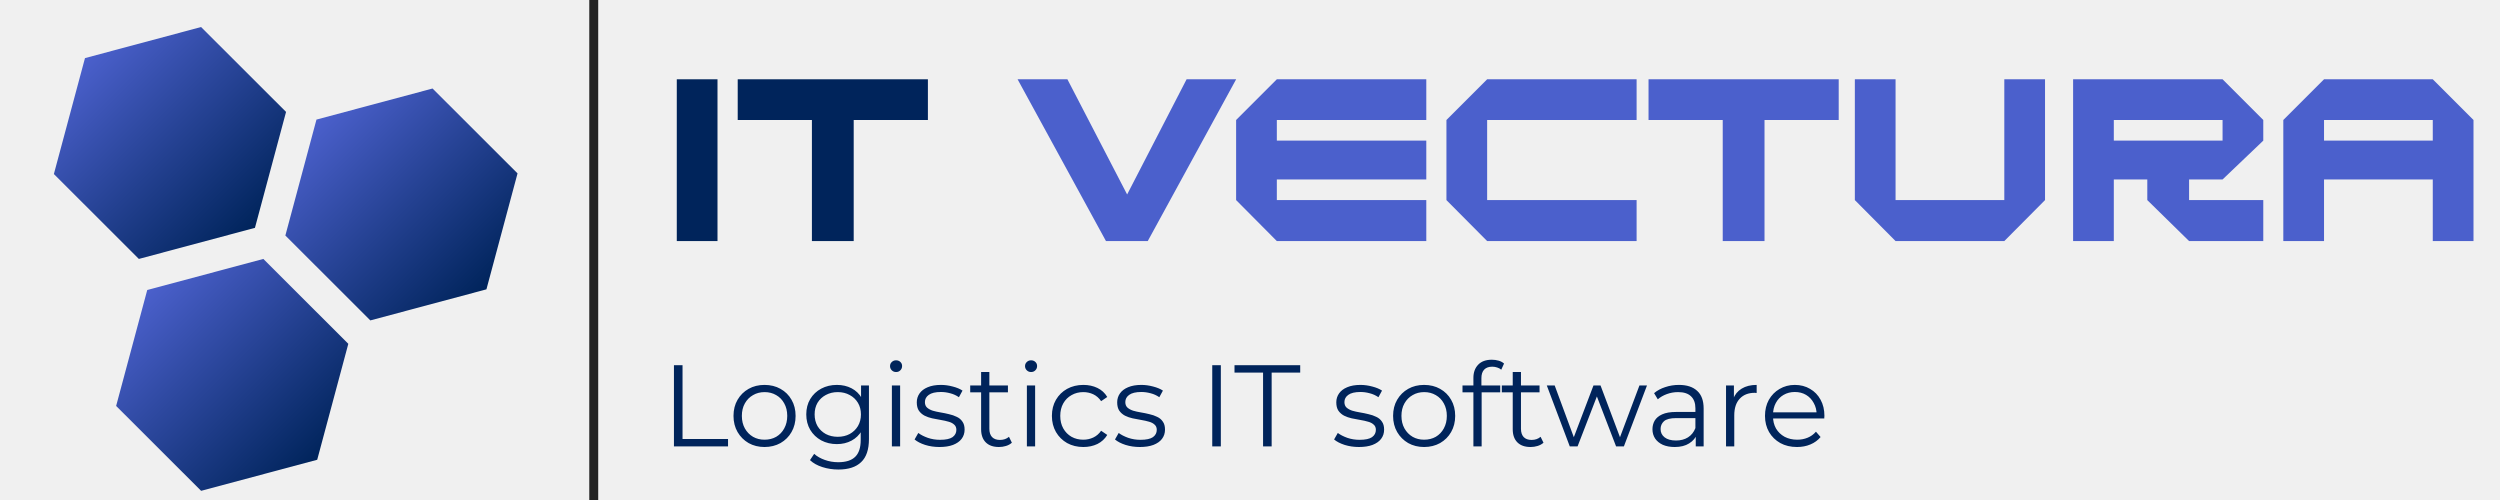
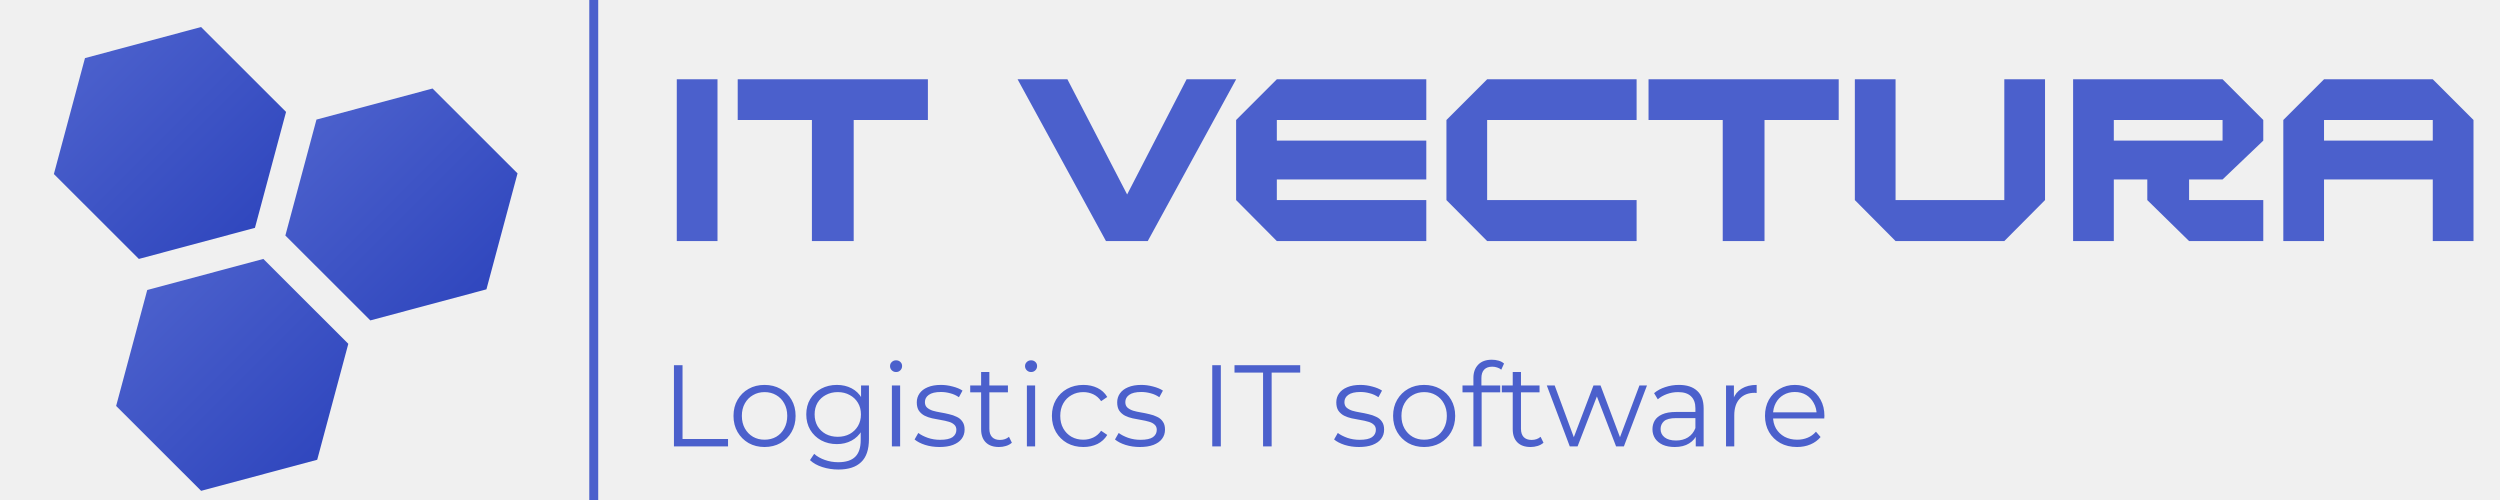
<svg xmlns="http://www.w3.org/2000/svg" width="280" height="56" viewBox="0 0 280 56" fill="none">
  <g clip-path="url(#clip0_56_24)">
    <path d="M35.444 13.393L48.446 9.913L57.964 19.42L54.48 32.406L41.478 35.886L31.96 26.379L35.444 13.393Z" fill="url(#paint0_linear_56_24)" />
    <path d="M9.518 6.507L22.52 3.027L32.038 12.534L28.554 25.52L15.552 29L6.034 19.493L9.518 6.507Z" fill="url(#paint1_linear_56_24)" />
    <path d="M16.491 32.48L29.493 29L39.011 38.507L35.527 51.493L22.525 54.973L13.007 45.466L16.491 32.48Z" fill="url(#paint2_linear_56_24)" />
-     <path d="M80.36 27H75.8V8.88H80.36V27ZM103.924 13.44H95.614V27H90.934V13.44H82.624V8.88H103.924V13.44Z" fill="#00245B" />
-     <path d="M138.449 8.88L128.549 27H123.869L113.969 8.88H119.549L126.239 21.78L132.899 8.88H138.449ZM159.745 27H143.005L138.445 22.41V13.44L143.005 8.88H159.745V13.44H143.005V15.75H159.745V20.1H143.005V22.41H159.745V27ZM183.3 27H166.56L162 22.41V13.44L166.56 8.88H183.3V13.44H166.56V22.41H183.3V27ZM205.936 13.44H197.626V27H192.946V13.44H184.636V8.88H205.936V13.44ZM229.043 22.41L224.483 27H212.303L207.743 22.41V8.88H212.303V22.41H224.483V8.88H229.043V22.41ZM253.487 27H245.177L240.497 22.41V20.1H236.747V27H232.187V8.88H248.927L253.487 13.44V15.75L248.927 20.1H245.177V22.41H253.487V27ZM248.927 15.75V13.44H236.747V15.75H248.927ZM277.031 27H272.471V20.1H260.291V27H255.731V13.44L260.291 8.88H272.471L277.031 13.44V27ZM272.471 15.75V13.44H260.291V15.75H272.471Z" fill="#4B60CC" />
-     <path d="M75.482 50V40.9H76.444V49.168H81.54V50H75.482ZM85.623 50.065C84.964 50.065 84.37 49.918 83.842 49.623C83.322 49.32 82.91 48.908 82.607 48.388C82.303 47.859 82.152 47.257 82.152 46.581C82.152 45.896 82.303 45.294 82.607 44.774C82.91 44.254 83.322 43.847 83.842 43.552C84.362 43.257 84.955 43.11 85.623 43.11C86.299 43.11 86.897 43.257 87.417 43.552C87.945 43.847 88.357 44.254 88.652 44.774C88.955 45.294 89.107 45.896 89.107 46.581C89.107 47.257 88.955 47.859 88.652 48.388C88.357 48.908 87.945 49.32 87.417 49.623C86.888 49.918 86.29 50.065 85.623 50.065ZM85.623 49.246C86.117 49.246 86.554 49.138 86.936 48.921C87.317 48.696 87.616 48.384 87.833 47.985C88.058 47.578 88.171 47.11 88.171 46.581C88.171 46.044 88.058 45.576 87.833 45.177C87.616 44.778 87.317 44.471 86.936 44.254C86.554 44.029 86.121 43.916 85.636 43.916C85.15 43.916 84.717 44.029 84.336 44.254C83.954 44.471 83.651 44.778 83.426 45.177C83.2 45.576 83.088 46.044 83.088 46.581C83.088 47.11 83.2 47.578 83.426 47.985C83.651 48.384 83.954 48.696 84.336 48.921C84.717 49.138 85.146 49.246 85.623 49.246ZM93.903 52.587C93.279 52.587 92.681 52.496 92.109 52.314C91.537 52.132 91.073 51.872 90.718 51.534L91.186 50.832C91.507 51.118 91.901 51.343 92.369 51.508C92.846 51.681 93.348 51.768 93.877 51.768C94.744 51.768 95.381 51.564 95.788 51.157C96.195 50.758 96.399 50.134 96.399 49.285V47.582L96.529 46.412L96.438 45.242V43.175H97.322V49.168C97.322 50.347 97.032 51.209 96.451 51.755C95.879 52.31 95.03 52.587 93.903 52.587ZM93.734 49.74C93.084 49.74 92.499 49.601 91.979 49.324C91.459 49.038 91.047 48.644 90.744 48.141C90.449 47.638 90.302 47.062 90.302 46.412C90.302 45.762 90.449 45.19 90.744 44.696C91.047 44.193 91.459 43.803 91.979 43.526C92.499 43.249 93.084 43.11 93.734 43.11C94.341 43.11 94.887 43.236 95.372 43.487C95.857 43.738 96.243 44.111 96.529 44.605C96.815 45.099 96.958 45.701 96.958 46.412C96.958 47.123 96.815 47.725 96.529 48.219C96.243 48.713 95.857 49.09 95.372 49.35C94.887 49.61 94.341 49.74 93.734 49.74ZM93.825 48.921C94.328 48.921 94.774 48.817 95.164 48.609C95.554 48.392 95.862 48.098 96.087 47.725C96.312 47.344 96.425 46.906 96.425 46.412C96.425 45.918 96.312 45.485 96.087 45.112C95.862 44.739 95.554 44.449 95.164 44.241C94.774 44.024 94.328 43.916 93.825 43.916C93.331 43.916 92.885 44.024 92.486 44.241C92.096 44.449 91.788 44.739 91.563 45.112C91.346 45.485 91.238 45.918 91.238 46.412C91.238 46.906 91.346 47.344 91.563 47.725C91.788 48.098 92.096 48.392 92.486 48.609C92.885 48.817 93.331 48.921 93.825 48.921ZM99.891 50V43.175H100.814V50H99.891ZM100.359 41.667C100.168 41.667 100.008 41.602 99.877 41.472C99.748 41.342 99.683 41.186 99.683 41.004C99.683 40.822 99.748 40.67 99.877 40.549C100.008 40.419 100.168 40.354 100.359 40.354C100.549 40.354 100.71 40.415 100.84 40.536C100.97 40.657 101.035 40.809 101.035 40.991C101.035 41.182 100.97 41.342 100.84 41.472C100.718 41.602 100.558 41.667 100.359 41.667ZM105.215 50.065C104.651 50.065 104.118 49.987 103.616 49.831C103.113 49.666 102.719 49.463 102.433 49.22L102.849 48.492C103.126 48.7 103.481 48.882 103.915 49.038C104.348 49.185 104.803 49.259 105.28 49.259C105.93 49.259 106.398 49.159 106.684 48.96C106.97 48.752 107.113 48.479 107.113 48.141C107.113 47.89 107.03 47.695 106.866 47.556C106.71 47.409 106.502 47.3 106.242 47.231C105.982 47.153 105.691 47.088 105.371 47.036C105.05 46.984 104.729 46.923 104.409 46.854C104.097 46.785 103.811 46.685 103.551 46.555C103.291 46.416 103.078 46.23 102.914 45.996C102.758 45.762 102.68 45.45 102.68 45.06C102.68 44.687 102.784 44.354 102.992 44.059C103.2 43.764 103.503 43.535 103.902 43.37C104.309 43.197 104.803 43.11 105.384 43.11C105.826 43.11 106.268 43.171 106.71 43.292C107.152 43.405 107.516 43.556 107.802 43.747L107.399 44.488C107.095 44.28 106.77 44.133 106.424 44.046C106.077 43.951 105.73 43.903 105.384 43.903C104.768 43.903 104.313 44.011 104.019 44.228C103.733 44.436 103.59 44.705 103.59 45.034C103.59 45.294 103.668 45.498 103.824 45.645C103.988 45.792 104.201 45.909 104.461 45.996C104.729 46.074 105.02 46.139 105.332 46.191C105.652 46.243 105.969 46.308 106.281 46.386C106.601 46.455 106.892 46.555 107.152 46.685C107.42 46.806 107.633 46.984 107.789 47.218C107.953 47.443 108.036 47.742 108.036 48.115C108.036 48.514 107.923 48.86 107.698 49.155C107.481 49.441 107.16 49.666 106.736 49.831C106.32 49.987 105.813 50.065 105.215 50.065ZM111.887 50.065C111.246 50.065 110.752 49.892 110.405 49.545C110.059 49.198 109.885 48.709 109.885 48.076V41.667H110.808V48.024C110.808 48.423 110.908 48.73 111.107 48.947C111.315 49.164 111.61 49.272 111.991 49.272C112.399 49.272 112.737 49.155 113.005 48.921L113.33 49.584C113.148 49.749 112.927 49.87 112.667 49.948C112.416 50.026 112.156 50.065 111.887 50.065ZM108.663 43.942V43.175H112.888V43.942H108.663ZM115.011 50V43.175H115.934V50H115.011ZM115.479 41.667C115.288 41.667 115.128 41.602 114.998 41.472C114.868 41.342 114.803 41.186 114.803 41.004C114.803 40.822 114.868 40.67 114.998 40.549C115.128 40.419 115.288 40.354 115.479 40.354C115.669 40.354 115.83 40.415 115.96 40.536C116.09 40.657 116.155 40.809 116.155 40.991C116.155 41.182 116.09 41.342 115.96 41.472C115.838 41.602 115.678 41.667 115.479 41.667ZM121.336 50.065C120.66 50.065 120.053 49.918 119.516 49.623C118.987 49.32 118.571 48.908 118.268 48.388C117.965 47.859 117.813 47.257 117.813 46.581C117.813 45.896 117.965 45.294 118.268 44.774C118.571 44.254 118.987 43.847 119.516 43.552C120.053 43.257 120.66 43.11 121.336 43.11C121.917 43.11 122.441 43.223 122.909 43.448C123.377 43.673 123.745 44.011 124.014 44.462L123.325 44.93C123.091 44.583 122.801 44.328 122.454 44.163C122.107 43.998 121.73 43.916 121.323 43.916C120.838 43.916 120.4 44.029 120.01 44.254C119.62 44.471 119.312 44.778 119.087 45.177C118.862 45.576 118.749 46.044 118.749 46.581C118.749 47.118 118.862 47.586 119.087 47.985C119.312 48.384 119.62 48.696 120.01 48.921C120.4 49.138 120.838 49.246 121.323 49.246C121.73 49.246 122.107 49.164 122.454 48.999C122.801 48.834 123.091 48.583 123.325 48.245L124.014 48.713C123.745 49.155 123.377 49.493 122.909 49.727C122.441 49.952 121.917 50.065 121.336 50.065ZM127.66 50.065C127.097 50.065 126.564 49.987 126.061 49.831C125.558 49.666 125.164 49.463 124.878 49.22L125.294 48.492C125.571 48.7 125.927 48.882 126.36 49.038C126.793 49.185 127.248 49.259 127.725 49.259C128.375 49.259 128.843 49.159 129.129 48.96C129.415 48.752 129.558 48.479 129.558 48.141C129.558 47.89 129.476 47.695 129.311 47.556C129.155 47.409 128.947 47.3 128.687 47.231C128.427 47.153 128.137 47.088 127.816 47.036C127.495 46.984 127.175 46.923 126.854 46.854C126.542 46.785 126.256 46.685 125.996 46.555C125.736 46.416 125.524 46.23 125.359 45.996C125.203 45.762 125.125 45.45 125.125 45.06C125.125 44.687 125.229 44.354 125.437 44.059C125.645 43.764 125.948 43.535 126.347 43.37C126.754 43.197 127.248 43.11 127.829 43.11C128.271 43.11 128.713 43.171 129.155 43.292C129.597 43.405 129.961 43.556 130.247 43.747L129.844 44.488C129.541 44.28 129.216 44.133 128.869 44.046C128.522 43.951 128.176 43.903 127.829 43.903C127.214 43.903 126.759 44.011 126.464 44.228C126.178 44.436 126.035 44.705 126.035 45.034C126.035 45.294 126.113 45.498 126.269 45.645C126.434 45.792 126.646 45.909 126.906 45.996C127.175 46.074 127.465 46.139 127.777 46.191C128.098 46.243 128.414 46.308 128.726 46.386C129.047 46.455 129.337 46.555 129.597 46.685C129.866 46.806 130.078 46.984 130.234 47.218C130.399 47.443 130.481 47.742 130.481 48.115C130.481 48.514 130.368 48.86 130.143 49.155C129.926 49.441 129.606 49.666 129.181 49.831C128.765 49.987 128.258 50.065 127.66 50.065ZM135.772 50V40.9H136.734V50H135.772ZM141.463 50V41.732H138.265V40.9H145.623V41.732H142.425V50H141.463ZM152.2 50.065C151.637 50.065 151.104 49.987 150.601 49.831C150.098 49.666 149.704 49.463 149.418 49.22L149.834 48.492C150.111 48.7 150.467 48.882 150.9 49.038C151.333 49.185 151.788 49.259 152.265 49.259C152.915 49.259 153.383 49.159 153.669 48.96C153.955 48.752 154.098 48.479 154.098 48.141C154.098 47.89 154.016 47.695 153.851 47.556C153.695 47.409 153.487 47.3 153.227 47.231C152.967 47.153 152.677 47.088 152.356 47.036C152.035 46.984 151.715 46.923 151.394 46.854C151.082 46.785 150.796 46.685 150.536 46.555C150.276 46.416 150.064 46.23 149.899 45.996C149.743 45.762 149.665 45.45 149.665 45.06C149.665 44.687 149.769 44.354 149.977 44.059C150.185 43.764 150.488 43.535 150.887 43.37C151.294 43.197 151.788 43.11 152.369 43.11C152.811 43.11 153.253 43.171 153.695 43.292C154.137 43.405 154.501 43.556 154.787 43.747L154.384 44.488C154.081 44.28 153.756 44.133 153.409 44.046C153.062 43.951 152.716 43.903 152.369 43.903C151.754 43.903 151.299 44.011 151.004 44.228C150.718 44.436 150.575 44.705 150.575 45.034C150.575 45.294 150.653 45.498 150.809 45.645C150.974 45.792 151.186 45.909 151.446 45.996C151.715 46.074 152.005 46.139 152.317 46.191C152.638 46.243 152.954 46.308 153.266 46.386C153.587 46.455 153.877 46.555 154.137 46.685C154.406 46.806 154.618 46.984 154.774 47.218C154.939 47.443 155.021 47.742 155.021 48.115C155.021 48.514 154.908 48.86 154.683 49.155C154.466 49.441 154.146 49.666 153.721 49.831C153.305 49.987 152.798 50.065 152.2 50.065ZM159.497 50.065C158.838 50.065 158.244 49.918 157.716 49.623C157.196 49.32 156.784 48.908 156.481 48.388C156.177 47.859 156.026 47.257 156.026 46.581C156.026 45.896 156.177 45.294 156.481 44.774C156.784 44.254 157.196 43.847 157.716 43.552C158.236 43.257 158.829 43.11 159.497 43.11C160.173 43.11 160.771 43.257 161.291 43.552C161.819 43.847 162.231 44.254 162.526 44.774C162.829 45.294 162.981 45.896 162.981 46.581C162.981 47.257 162.829 47.859 162.526 48.388C162.231 48.908 161.819 49.32 161.291 49.623C160.762 49.918 160.164 50.065 159.497 50.065ZM159.497 49.246C159.991 49.246 160.428 49.138 160.81 48.921C161.191 48.696 161.49 48.384 161.707 47.985C161.932 47.578 162.045 47.11 162.045 46.581C162.045 46.044 161.932 45.576 161.707 45.177C161.49 44.778 161.191 44.471 160.81 44.254C160.428 44.029 159.995 43.916 159.51 43.916C159.024 43.916 158.591 44.029 158.21 44.254C157.828 44.471 157.525 44.778 157.3 45.177C157.074 45.576 156.962 46.044 156.962 46.581C156.962 47.11 157.074 47.578 157.3 47.985C157.525 48.384 157.828 48.696 158.21 48.921C158.591 49.138 159.02 49.246 159.497 49.246ZM165.021 50V42.317C165.021 41.71 165.199 41.221 165.554 40.848C165.909 40.475 166.421 40.289 167.088 40.289C167.348 40.289 167.599 40.324 167.842 40.393C168.085 40.462 168.288 40.571 168.453 40.718L168.141 41.407C168.011 41.294 167.859 41.212 167.686 41.16C167.513 41.099 167.326 41.069 167.127 41.069C166.737 41.069 166.438 41.177 166.23 41.394C166.022 41.611 165.918 41.931 165.918 42.356V43.396L165.944 43.825V50H165.021ZM163.799 43.942V43.175H168.024V43.942H163.799ZM171.428 50.065C170.787 50.065 170.293 49.892 169.946 49.545C169.6 49.198 169.426 48.709 169.426 48.076V41.667H170.349V48.024C170.349 48.423 170.449 48.73 170.648 48.947C170.856 49.164 171.151 49.272 171.532 49.272C171.94 49.272 172.278 49.155 172.546 48.921L172.871 49.584C172.689 49.749 172.468 49.87 172.208 49.948C171.957 50.026 171.697 50.065 171.428 50.065ZM168.204 43.942V43.175H172.429V43.942H168.204ZM175.816 50L173.242 43.175H174.126L176.466 49.506H176.063L178.468 43.175H179.261L181.64 49.506H181.237L183.616 43.175H184.461L181.874 50H181.003L178.715 44.046H178.988L176.687 50H175.816ZM189.924 50V48.492L189.885 48.245V45.723C189.885 45.142 189.721 44.696 189.391 44.384C189.071 44.072 188.59 43.916 187.948 43.916C187.506 43.916 187.086 43.99 186.687 44.137C186.289 44.284 185.951 44.479 185.673 44.722L185.257 44.033C185.604 43.738 186.02 43.513 186.505 43.357C186.991 43.192 187.502 43.11 188.039 43.11C188.923 43.11 189.604 43.331 190.08 43.773C190.566 44.206 190.808 44.869 190.808 45.762V50H189.924ZM187.571 50.065C187.06 50.065 186.614 49.983 186.232 49.818C185.86 49.645 185.574 49.411 185.374 49.116C185.175 48.813 185.075 48.466 185.075 48.076C185.075 47.721 185.158 47.4 185.322 47.114C185.496 46.819 185.773 46.585 186.154 46.412C186.544 46.23 187.064 46.139 187.714 46.139H190.067V46.828H187.74C187.082 46.828 186.622 46.945 186.362 47.179C186.111 47.413 185.985 47.703 185.985 48.05C185.985 48.44 186.137 48.752 186.44 48.986C186.744 49.22 187.168 49.337 187.714 49.337C188.234 49.337 188.681 49.22 189.053 48.986C189.435 48.743 189.712 48.397 189.885 47.946L190.093 48.583C189.92 49.034 189.617 49.393 189.183 49.662C188.759 49.931 188.221 50.065 187.571 50.065ZM193.315 50V43.175H194.199V45.034L194.108 44.709C194.299 44.189 194.62 43.795 195.07 43.526C195.521 43.249 196.08 43.11 196.747 43.11V44.007C196.713 44.007 196.678 44.007 196.643 44.007C196.609 43.998 196.574 43.994 196.539 43.994C195.82 43.994 195.257 44.215 194.849 44.657C194.442 45.09 194.238 45.71 194.238 46.516V50H193.315ZM201.267 50.065C200.556 50.065 199.932 49.918 199.395 49.623C198.858 49.32 198.437 48.908 198.134 48.388C197.831 47.859 197.679 47.257 197.679 46.581C197.679 45.905 197.822 45.307 198.108 44.787C198.403 44.267 198.801 43.86 199.304 43.565C199.815 43.262 200.387 43.11 201.02 43.11C201.661 43.11 202.229 43.257 202.723 43.552C203.226 43.838 203.62 44.245 203.906 44.774C204.192 45.294 204.335 45.896 204.335 46.581C204.335 46.624 204.331 46.672 204.322 46.724C204.322 46.767 204.322 46.815 204.322 46.867H198.381V46.178H203.828L203.464 46.451C203.464 45.957 203.356 45.519 203.139 45.138C202.931 44.748 202.645 44.445 202.281 44.228C201.917 44.011 201.497 43.903 201.02 43.903C200.552 43.903 200.132 44.011 199.759 44.228C199.386 44.445 199.096 44.748 198.888 45.138C198.68 45.528 198.576 45.974 198.576 46.477V46.62C198.576 47.14 198.689 47.599 198.914 47.998C199.148 48.388 199.469 48.696 199.876 48.921C200.292 49.138 200.764 49.246 201.293 49.246C201.709 49.246 202.095 49.172 202.45 49.025C202.814 48.878 203.126 48.652 203.386 48.349L203.906 48.947C203.603 49.311 203.221 49.588 202.762 49.779C202.311 49.97 201.813 50.065 201.267 50.065Z" fill="#00245B" />
-     <line x1="66.5" y1="-2.18557e-08" x2="66.5" y2="56" stroke="#232323" />
+     <path d="M80.36 27H75.8V8.88H80.36V27ZM103.924 13.44H95.614V27H90.934V13.44H82.624V8.88H103.924V13.44ZM138.449 8.88L128.549 27H123.869L113.969 8.88H119.549L126.239 21.78L132.899 8.88H138.449ZM159.745 27H143.005L138.445 22.41V13.44L143.005 8.88H159.745V13.44H143.005V15.75H159.745V20.1H143.005V22.41H159.745V27ZM183.3 27H166.56L162 22.41V13.44L166.56 8.88H183.3V13.44H166.56V22.41H183.3V27ZM205.936 13.44H197.626V27H192.946V13.44H184.636V8.88H205.936V13.44ZM229.043 22.41L224.483 27H212.303L207.743 22.41V8.88H212.303V22.41H224.483V8.88H229.043V22.41ZM253.487 27H245.177L240.497 22.41V20.1H236.747V27H232.187V8.88H248.927L253.487 13.44V15.75L248.927 20.1H245.177V22.41H253.487V27ZM248.927 15.75V13.44H236.747V15.75H248.927ZM277.031 27H272.471V20.1H260.291V27H255.731V13.44L260.291 8.88H272.471L277.031 13.44V27ZM272.471 15.75V13.44H260.291V15.75H272.471Z" fill="#4B60CC" />
+     <path d="M75.482 50V40.9H76.444V49.168H81.54V50H75.482ZM85.623 50.065C84.964 50.065 84.37 49.918 83.842 49.623C83.322 49.32 82.91 48.908 82.607 48.388C82.303 47.859 82.152 47.257 82.152 46.581C82.152 45.896 82.303 45.294 82.607 44.774C82.91 44.254 83.322 43.847 83.842 43.552C84.362 43.257 84.955 43.11 85.623 43.11C86.299 43.11 86.897 43.257 87.417 43.552C87.945 43.847 88.357 44.254 88.652 44.774C88.955 45.294 89.107 45.896 89.107 46.581C89.107 47.257 88.955 47.859 88.652 48.388C88.357 48.908 87.945 49.32 87.417 49.623C86.888 49.918 86.29 50.065 85.623 50.065ZM85.623 49.246C86.117 49.246 86.554 49.138 86.936 48.921C87.317 48.696 87.616 48.384 87.833 47.985C88.058 47.578 88.171 47.11 88.171 46.581C88.171 46.044 88.058 45.576 87.833 45.177C87.616 44.778 87.317 44.471 86.936 44.254C86.554 44.029 86.121 43.916 85.636 43.916C85.15 43.916 84.717 44.029 84.336 44.254C83.954 44.471 83.651 44.778 83.426 45.177C83.2 45.576 83.088 46.044 83.088 46.581C83.088 47.11 83.2 47.578 83.426 47.985C83.651 48.384 83.954 48.696 84.336 48.921C84.717 49.138 85.146 49.246 85.623 49.246ZM93.903 52.587C93.279 52.587 92.681 52.496 92.109 52.314C91.537 52.132 91.073 51.872 90.718 51.534L91.186 50.832C91.507 51.118 91.901 51.343 92.369 51.508C92.846 51.681 93.348 51.768 93.877 51.768C94.744 51.768 95.381 51.564 95.788 51.157C96.195 50.758 96.399 50.134 96.399 49.285V47.582L96.529 46.412L96.438 45.242V43.175H97.322V49.168C97.322 50.347 97.032 51.209 96.451 51.755C95.879 52.31 95.03 52.587 93.903 52.587ZM93.734 49.74C93.084 49.74 92.499 49.601 91.979 49.324C91.459 49.038 91.047 48.644 90.744 48.141C90.449 47.638 90.302 47.062 90.302 46.412C90.302 45.762 90.449 45.19 90.744 44.696C91.047 44.193 91.459 43.803 91.979 43.526C92.499 43.249 93.084 43.11 93.734 43.11C94.341 43.11 94.887 43.236 95.372 43.487C95.857 43.738 96.243 44.111 96.529 44.605C96.815 45.099 96.958 45.701 96.958 46.412C96.958 47.123 96.815 47.725 96.529 48.219C96.243 48.713 95.857 49.09 95.372 49.35C94.887 49.61 94.341 49.74 93.734 49.74ZM93.825 48.921C94.328 48.921 94.774 48.817 95.164 48.609C95.554 48.392 95.862 48.098 96.087 47.725C96.312 47.344 96.425 46.906 96.425 46.412C96.425 45.918 96.312 45.485 96.087 45.112C95.862 44.739 95.554 44.449 95.164 44.241C94.774 44.024 94.328 43.916 93.825 43.916C93.331 43.916 92.885 44.024 92.486 44.241C92.096 44.449 91.788 44.739 91.563 45.112C91.346 45.485 91.238 45.918 91.238 46.412C91.238 46.906 91.346 47.344 91.563 47.725C91.788 48.098 92.096 48.392 92.486 48.609C92.885 48.817 93.331 48.921 93.825 48.921ZM99.891 50V43.175H100.814V50H99.891ZM100.359 41.667C100.168 41.667 100.008 41.602 99.877 41.472C99.748 41.342 99.683 41.186 99.683 41.004C99.683 40.822 99.748 40.67 99.877 40.549C100.008 40.419 100.168 40.354 100.359 40.354C100.549 40.354 100.71 40.415 100.84 40.536C100.97 40.657 101.035 40.809 101.035 40.991C101.035 41.182 100.97 41.342 100.84 41.472C100.718 41.602 100.558 41.667 100.359 41.667ZM105.215 50.065C104.651 50.065 104.118 49.987 103.616 49.831C103.113 49.666 102.719 49.463 102.433 49.22L102.849 48.492C103.126 48.7 103.481 48.882 103.915 49.038C104.348 49.185 104.803 49.259 105.28 49.259C105.93 49.259 106.398 49.159 106.684 48.96C106.97 48.752 107.113 48.479 107.113 48.141C107.113 47.89 107.03 47.695 106.866 47.556C106.71 47.409 106.502 47.3 106.242 47.231C105.982 47.153 105.691 47.088 105.371 47.036C105.05 46.984 104.729 46.923 104.409 46.854C104.097 46.785 103.811 46.685 103.551 46.555C103.291 46.416 103.078 46.23 102.914 45.996C102.758 45.762 102.68 45.45 102.68 45.06C102.68 44.687 102.784 44.354 102.992 44.059C103.2 43.764 103.503 43.535 103.902 43.37C104.309 43.197 104.803 43.11 105.384 43.11C105.826 43.11 106.268 43.171 106.71 43.292C107.152 43.405 107.516 43.556 107.802 43.747L107.399 44.488C107.095 44.28 106.77 44.133 106.424 44.046C106.077 43.951 105.73 43.903 105.384 43.903C104.768 43.903 104.313 44.011 104.019 44.228C103.733 44.436 103.59 44.705 103.59 45.034C103.59 45.294 103.668 45.498 103.824 45.645C103.988 45.792 104.201 45.909 104.461 45.996C104.729 46.074 105.02 46.139 105.332 46.191C105.652 46.243 105.969 46.308 106.281 46.386C106.601 46.455 106.892 46.555 107.152 46.685C107.42 46.806 107.633 46.984 107.789 47.218C107.953 47.443 108.036 47.742 108.036 48.115C108.036 48.514 107.923 48.86 107.698 49.155C107.481 49.441 107.16 49.666 106.736 49.831C106.32 49.987 105.813 50.065 105.215 50.065ZM111.887 50.065C111.246 50.065 110.752 49.892 110.405 49.545C110.059 49.198 109.885 48.709 109.885 48.076V41.667H110.808V48.024C110.808 48.423 110.908 48.73 111.107 48.947C111.315 49.164 111.61 49.272 111.991 49.272C112.399 49.272 112.737 49.155 113.005 48.921L113.33 49.584C113.148 49.749 112.927 49.87 112.667 49.948C112.416 50.026 112.156 50.065 111.887 50.065ZM108.663 43.942V43.175H112.888V43.942H108.663ZM115.011 50V43.175H115.934V50H115.011ZM115.479 41.667C115.288 41.667 115.128 41.602 114.998 41.472C114.868 41.342 114.803 41.186 114.803 41.004C114.803 40.822 114.868 40.67 114.998 40.549C115.128 40.419 115.288 40.354 115.479 40.354C115.669 40.354 115.83 40.415 115.96 40.536C116.09 40.657 116.155 40.809 116.155 40.991C116.155 41.182 116.09 41.342 115.96 41.472C115.838 41.602 115.678 41.667 115.479 41.667ZM121.336 50.065C120.66 50.065 120.053 49.918 119.516 49.623C118.987 49.32 118.571 48.908 118.268 48.388C117.965 47.859 117.813 47.257 117.813 46.581C117.813 45.896 117.965 45.294 118.268 44.774C118.571 44.254 118.987 43.847 119.516 43.552C120.053 43.257 120.66 43.11 121.336 43.11C121.917 43.11 122.441 43.223 122.909 43.448C123.377 43.673 123.745 44.011 124.014 44.462L123.325 44.93C123.091 44.583 122.801 44.328 122.454 44.163C122.107 43.998 121.73 43.916 121.323 43.916C120.838 43.916 120.4 44.029 120.01 44.254C119.62 44.471 119.312 44.778 119.087 45.177C118.862 45.576 118.749 46.044 118.749 46.581C118.749 47.118 118.862 47.586 119.087 47.985C119.312 48.384 119.62 48.696 120.01 48.921C120.4 49.138 120.838 49.246 121.323 49.246C121.73 49.246 122.107 49.164 122.454 48.999C122.801 48.834 123.091 48.583 123.325 48.245L124.014 48.713C123.745 49.155 123.377 49.493 122.909 49.727C122.441 49.952 121.917 50.065 121.336 50.065ZM127.66 50.065C127.097 50.065 126.564 49.987 126.061 49.831C125.558 49.666 125.164 49.463 124.878 49.22L125.294 48.492C125.571 48.7 125.927 48.882 126.36 49.038C126.793 49.185 127.248 49.259 127.725 49.259C128.375 49.259 128.843 49.159 129.129 48.96C129.415 48.752 129.558 48.479 129.558 48.141C129.558 47.89 129.476 47.695 129.311 47.556C129.155 47.409 128.947 47.3 128.687 47.231C128.427 47.153 128.137 47.088 127.816 47.036C127.495 46.984 127.175 46.923 126.854 46.854C126.542 46.785 126.256 46.685 125.996 46.555C125.736 46.416 125.524 46.23 125.359 45.996C125.203 45.762 125.125 45.45 125.125 45.06C125.125 44.687 125.229 44.354 125.437 44.059C125.645 43.764 125.948 43.535 126.347 43.37C126.754 43.197 127.248 43.11 127.829 43.11C128.271 43.11 128.713 43.171 129.155 43.292C129.597 43.405 129.961 43.556 130.247 43.747L129.844 44.488C129.541 44.28 129.216 44.133 128.869 44.046C128.522 43.951 128.176 43.903 127.829 43.903C127.214 43.903 126.759 44.011 126.464 44.228C126.178 44.436 126.035 44.705 126.035 45.034C126.035 45.294 126.113 45.498 126.269 45.645C126.434 45.792 126.646 45.909 126.906 45.996C127.175 46.074 127.465 46.139 127.777 46.191C128.098 46.243 128.414 46.308 128.726 46.386C129.047 46.455 129.337 46.555 129.597 46.685C129.866 46.806 130.078 46.984 130.234 47.218C130.399 47.443 130.481 47.742 130.481 48.115C130.481 48.514 130.368 48.86 130.143 49.155C129.926 49.441 129.606 49.666 129.181 49.831C128.765 49.987 128.258 50.065 127.66 50.065ZM135.772 50V40.9H136.734V50H135.772ZM141.463 50V41.732H138.265V40.9H145.623V41.732H142.425V50H141.463ZM152.2 50.065C151.637 50.065 151.104 49.987 150.601 49.831C150.098 49.666 149.704 49.463 149.418 49.22L149.834 48.492C150.111 48.7 150.467 48.882 150.9 49.038C151.333 49.185 151.788 49.259 152.265 49.259C152.915 49.259 153.383 49.159 153.669 48.96C153.955 48.752 154.098 48.479 154.098 48.141C154.098 47.89 154.016 47.695 153.851 47.556C153.695 47.409 153.487 47.3 153.227 47.231C152.967 47.153 152.677 47.088 152.356 47.036C152.035 46.984 151.715 46.923 151.394 46.854C151.082 46.785 150.796 46.685 150.536 46.555C150.276 46.416 150.064 46.23 149.899 45.996C149.743 45.762 149.665 45.45 149.665 45.06C149.665 44.687 149.769 44.354 149.977 44.059C150.185 43.764 150.488 43.535 150.887 43.37C151.294 43.197 151.788 43.11 152.369 43.11C152.811 43.11 153.253 43.171 153.695 43.292C154.137 43.405 154.501 43.556 154.787 43.747L154.384 44.488C154.081 44.28 153.756 44.133 153.409 44.046C153.062 43.951 152.716 43.903 152.369 43.903C151.754 43.903 151.299 44.011 151.004 44.228C150.718 44.436 150.575 44.705 150.575 45.034C150.575 45.294 150.653 45.498 150.809 45.645C150.974 45.792 151.186 45.909 151.446 45.996C151.715 46.074 152.005 46.139 152.317 46.191C152.638 46.243 152.954 46.308 153.266 46.386C153.587 46.455 153.877 46.555 154.137 46.685C154.406 46.806 154.618 46.984 154.774 47.218C154.939 47.443 155.021 47.742 155.021 48.115C155.021 48.514 154.908 48.86 154.683 49.155C154.466 49.441 154.146 49.666 153.721 49.831C153.305 49.987 152.798 50.065 152.2 50.065ZM159.497 50.065C158.838 50.065 158.244 49.918 157.716 49.623C157.196 49.32 156.784 48.908 156.481 48.388C156.177 47.859 156.026 47.257 156.026 46.581C156.026 45.896 156.177 45.294 156.481 44.774C156.784 44.254 157.196 43.847 157.716 43.552C158.236 43.257 158.829 43.11 159.497 43.11C160.173 43.11 160.771 43.257 161.291 43.552C161.819 43.847 162.231 44.254 162.526 44.774C162.829 45.294 162.981 45.896 162.981 46.581C162.981 47.257 162.829 47.859 162.526 48.388C162.231 48.908 161.819 49.32 161.291 49.623C160.762 49.918 160.164 50.065 159.497 50.065ZM159.497 49.246C159.991 49.246 160.428 49.138 160.81 48.921C161.191 48.696 161.49 48.384 161.707 47.985C161.932 47.578 162.045 47.11 162.045 46.581C162.045 46.044 161.932 45.576 161.707 45.177C161.49 44.778 161.191 44.471 160.81 44.254C160.428 44.029 159.995 43.916 159.51 43.916C159.024 43.916 158.591 44.029 158.21 44.254C157.828 44.471 157.525 44.778 157.3 45.177C157.074 45.576 156.962 46.044 156.962 46.581C156.962 47.11 157.074 47.578 157.3 47.985C157.525 48.384 157.828 48.696 158.21 48.921C158.591 49.138 159.02 49.246 159.497 49.246ZM165.021 50V42.317C165.021 41.71 165.199 41.221 165.554 40.848C165.909 40.475 166.421 40.289 167.088 40.289C167.348 40.289 167.599 40.324 167.842 40.393C168.085 40.462 168.288 40.571 168.453 40.718L168.141 41.407C168.011 41.294 167.859 41.212 167.686 41.16C167.513 41.099 167.326 41.069 167.127 41.069C166.737 41.069 166.438 41.177 166.23 41.394C166.022 41.611 165.918 41.931 165.918 42.356V43.396L165.944 43.825V50H165.021ZM163.799 43.942V43.175H168.024V43.942H163.799ZM171.428 50.065C170.787 50.065 170.293 49.892 169.946 49.545C169.6 49.198 169.426 48.709 169.426 48.076V41.667H170.349V48.024C170.349 48.423 170.449 48.73 170.648 48.947C170.856 49.164 171.151 49.272 171.532 49.272C171.94 49.272 172.278 49.155 172.546 48.921L172.871 49.584C172.689 49.749 172.468 49.87 172.208 49.948C171.957 50.026 171.697 50.065 171.428 50.065ZM168.204 43.942V43.175H172.429V43.942H168.204ZM175.816 50L173.242 43.175H174.126L176.466 49.506H176.063L178.468 43.175H179.261L181.64 49.506H181.237L183.616 43.175H184.461L181.874 50H181.003L178.715 44.046H178.988L176.687 50H175.816ZM189.924 50V48.492L189.885 48.245V45.723C189.885 45.142 189.721 44.696 189.391 44.384C189.071 44.072 188.59 43.916 187.948 43.916C187.506 43.916 187.086 43.99 186.687 44.137C186.289 44.284 185.951 44.479 185.673 44.722L185.257 44.033C185.604 43.738 186.02 43.513 186.505 43.357C186.991 43.192 187.502 43.11 188.039 43.11C188.923 43.11 189.604 43.331 190.08 43.773C190.566 44.206 190.808 44.869 190.808 45.762V50H189.924ZM187.571 50.065C187.06 50.065 186.614 49.983 186.232 49.818C185.86 49.645 185.574 49.411 185.374 49.116C185.175 48.813 185.075 48.466 185.075 48.076C185.075 47.721 185.158 47.4 185.322 47.114C185.496 46.819 185.773 46.585 186.154 46.412C186.544 46.23 187.064 46.139 187.714 46.139H190.067V46.828H187.74C187.082 46.828 186.622 46.945 186.362 47.179C186.111 47.413 185.985 47.703 185.985 48.05C185.985 48.44 186.137 48.752 186.44 48.986C186.744 49.22 187.168 49.337 187.714 49.337C188.234 49.337 188.681 49.22 189.053 48.986C189.435 48.743 189.712 48.397 189.885 47.946L190.093 48.583C189.92 49.034 189.617 49.393 189.183 49.662C188.759 49.931 188.221 50.065 187.571 50.065ZM193.315 50V43.175H194.199V45.034L194.108 44.709C194.299 44.189 194.62 43.795 195.07 43.526C195.521 43.249 196.08 43.11 196.747 43.11V44.007C196.713 44.007 196.678 44.007 196.643 44.007C196.609 43.998 196.574 43.994 196.539 43.994C195.82 43.994 195.257 44.215 194.849 44.657C194.442 45.09 194.238 45.71 194.238 46.516V50H193.315ZM201.267 50.065C200.556 50.065 199.932 49.918 199.395 49.623C198.858 49.32 198.437 48.908 198.134 48.388C197.831 47.859 197.679 47.257 197.679 46.581C197.679 45.905 197.822 45.307 198.108 44.787C198.403 44.267 198.801 43.86 199.304 43.565C199.815 43.262 200.387 43.11 201.02 43.11C201.661 43.11 202.229 43.257 202.723 43.552C203.226 43.838 203.62 44.245 203.906 44.774C204.192 45.294 204.335 45.896 204.335 46.581C204.335 46.624 204.331 46.672 204.322 46.724C204.322 46.767 204.322 46.815 204.322 46.867H198.381V46.178H203.828L203.464 46.451C203.464 45.957 203.356 45.519 203.139 45.138C202.931 44.748 202.645 44.445 202.281 44.228C201.917 44.011 201.497 43.903 201.02 43.903C200.552 43.903 200.132 44.011 199.759 44.228C199.386 44.445 199.096 44.748 198.888 45.138C198.68 45.528 198.576 45.974 198.576 46.477V46.62C198.576 47.14 198.689 47.599 198.914 47.998C199.148 48.388 199.469 48.696 199.876 48.921C200.292 49.138 200.764 49.246 201.293 49.246C201.709 49.246 202.095 49.172 202.45 49.025C202.814 48.878 203.126 48.652 203.386 48.349L203.906 48.947C203.603 49.311 203.221 49.588 202.762 49.779C202.311 49.97 201.813 50.065 201.267 50.065Z" fill="#4B60CC" />
+     <line x1="66.5" y1="-2.18557e-08" x2="66.5" y2="56" stroke="#4B60CC" />
  </g>
  <defs>
    <linearGradient id="paint0_linear_56_24" x1="35.444" y1="13.393" x2="54.458" y2="32.429" gradientUnits="userSpaceOnUse">
      <stop stop-color="#4B60CC" />
-       <stop offset="1" stop-color="#00245B" />
+       <stop offset="1" stop-color="#3047BE" />
    </linearGradient>
    <linearGradient id="paint1_linear_56_24" x1="9.518" y1="6.507" x2="28.532" y2="25.543" gradientUnits="userSpaceOnUse">
      <stop stop-color="#4B60CC" />
-       <stop offset="1" stop-color="#00245B" />
+       <stop offset="1" stop-color="#3047BE" />
    </linearGradient>
    <linearGradient id="paint2_linear_56_24" x1="16.491" y1="32.48" x2="35.505" y2="51.516" gradientUnits="userSpaceOnUse">
      <stop stop-color="#4B60CC" />
-       <stop offset="1" stop-color="#00245B" />
+       <stop offset="1" stop-color="#3047BE" />
    </linearGradient>
    <clipPath id="clip0_56_24">
      <rect width="280" height="56" fill="white" />
    </clipPath>
  </defs>
</svg>
